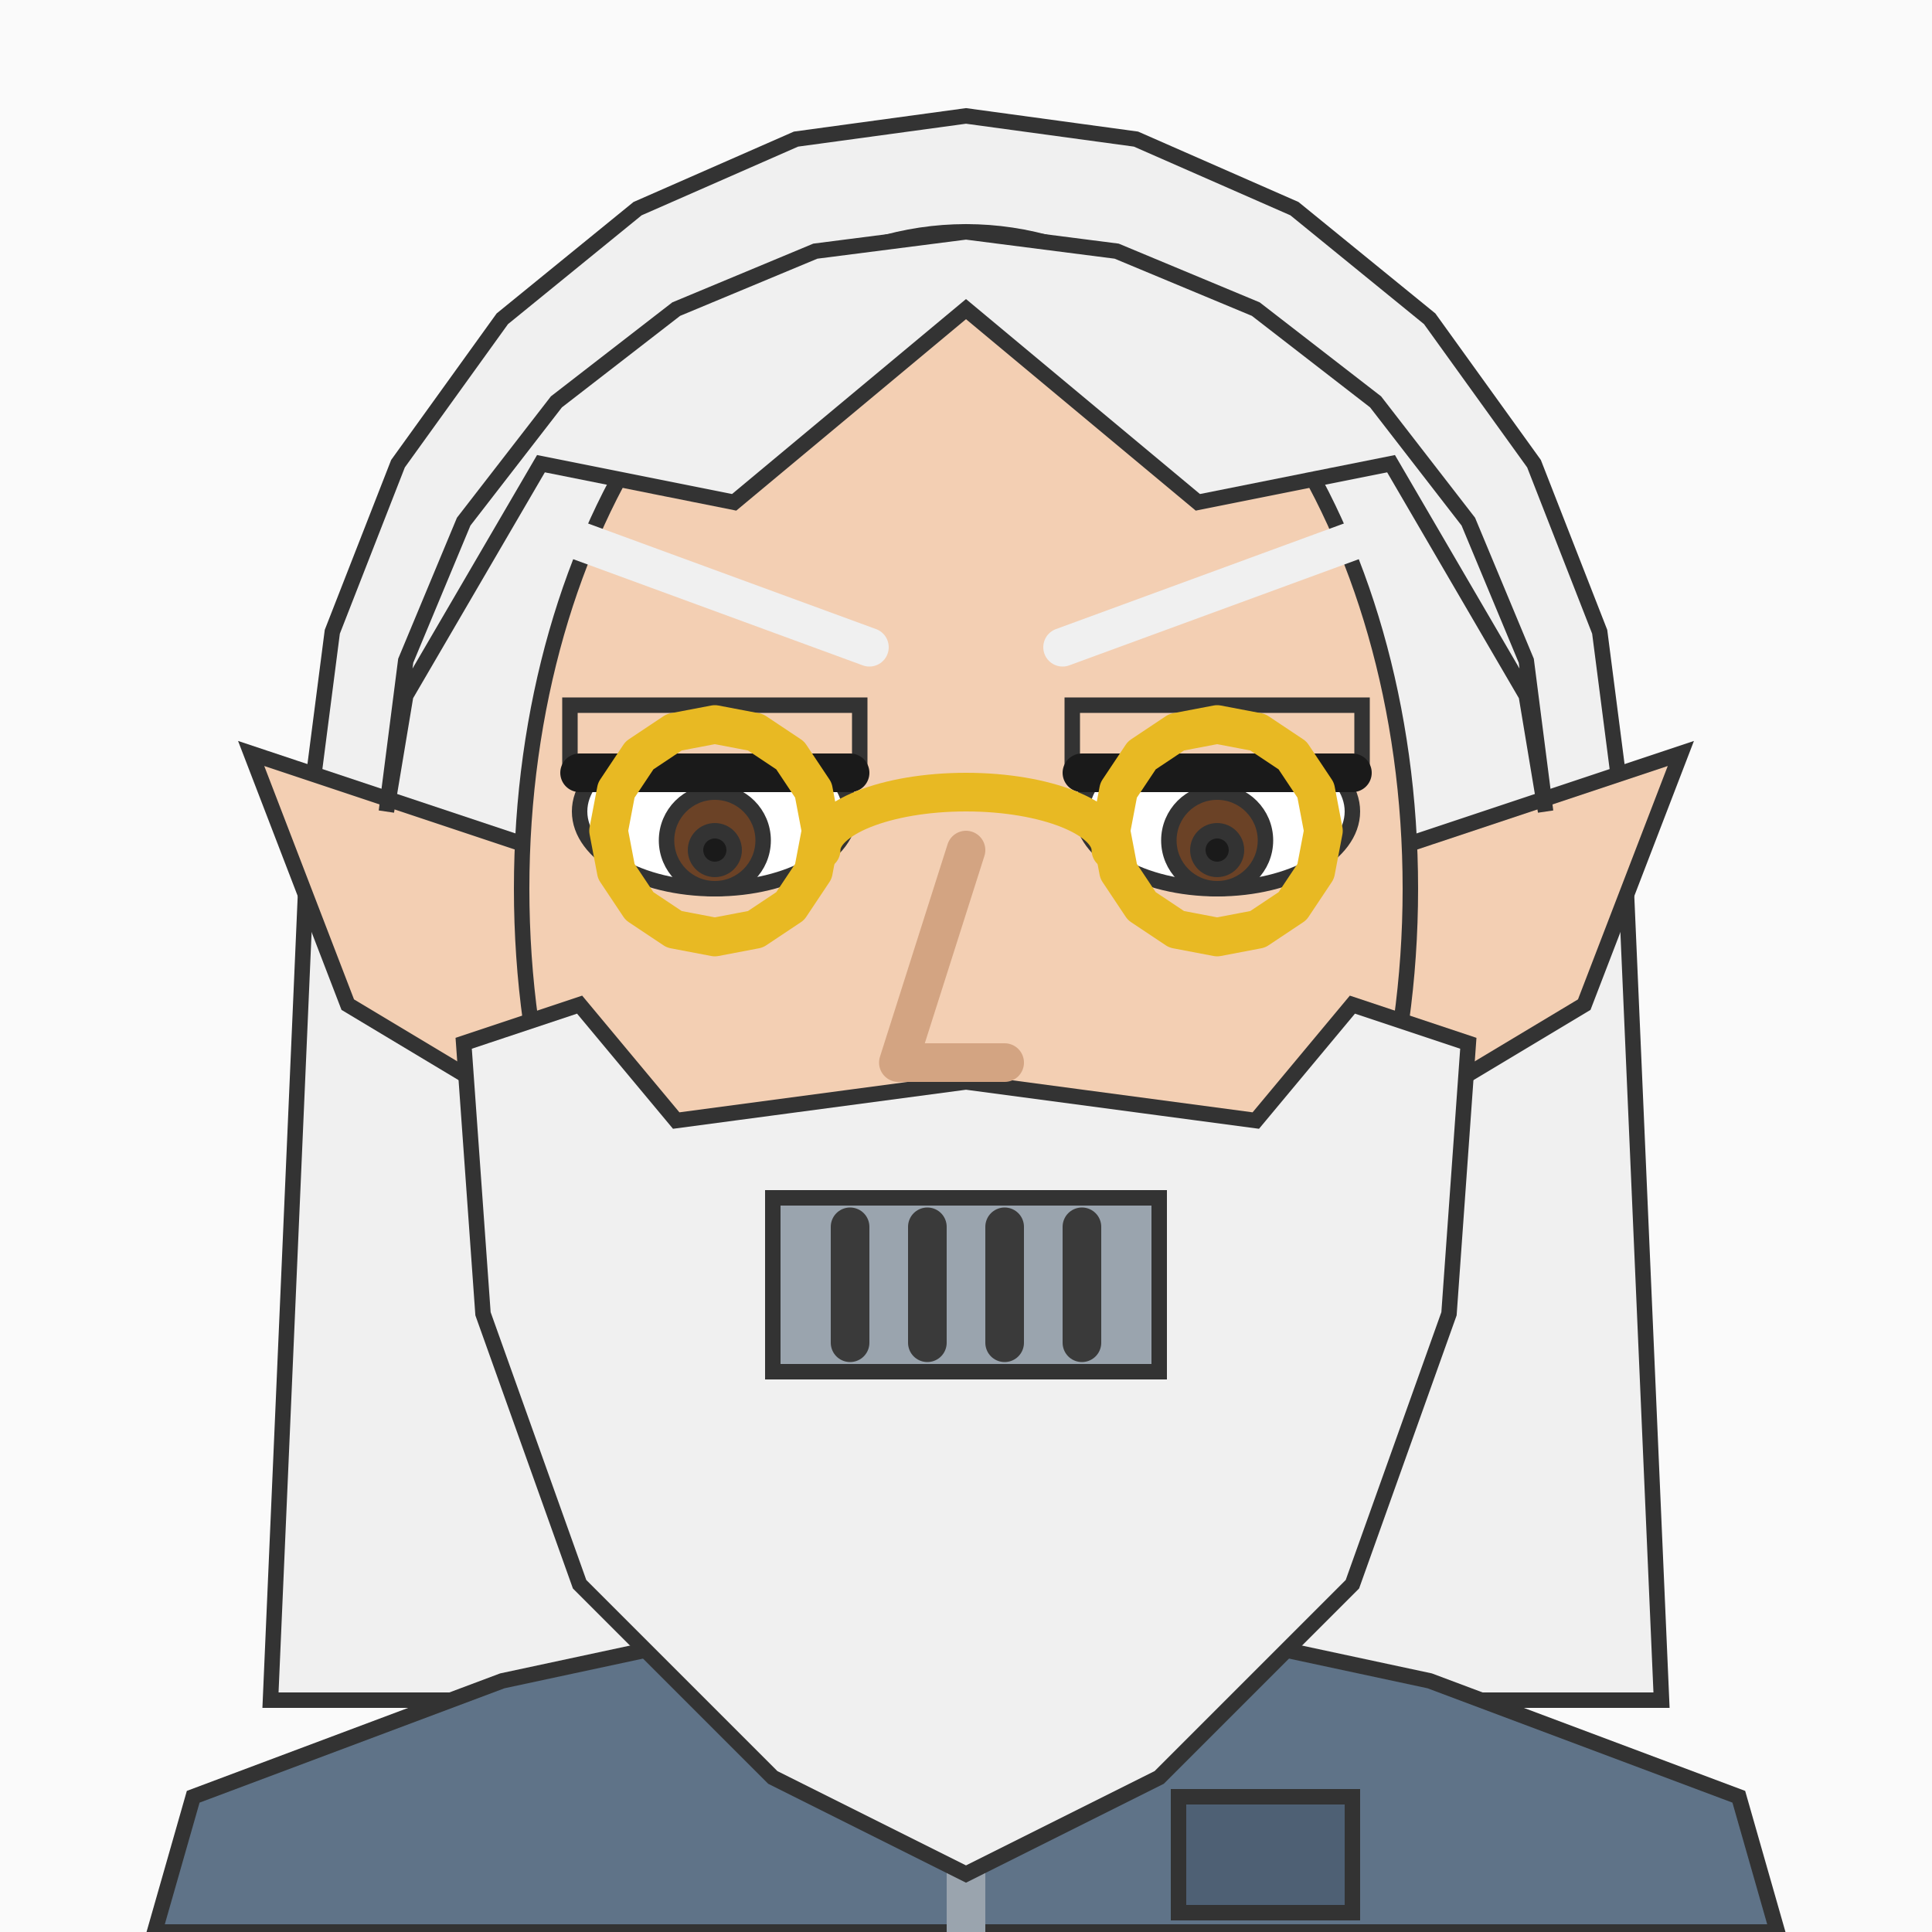
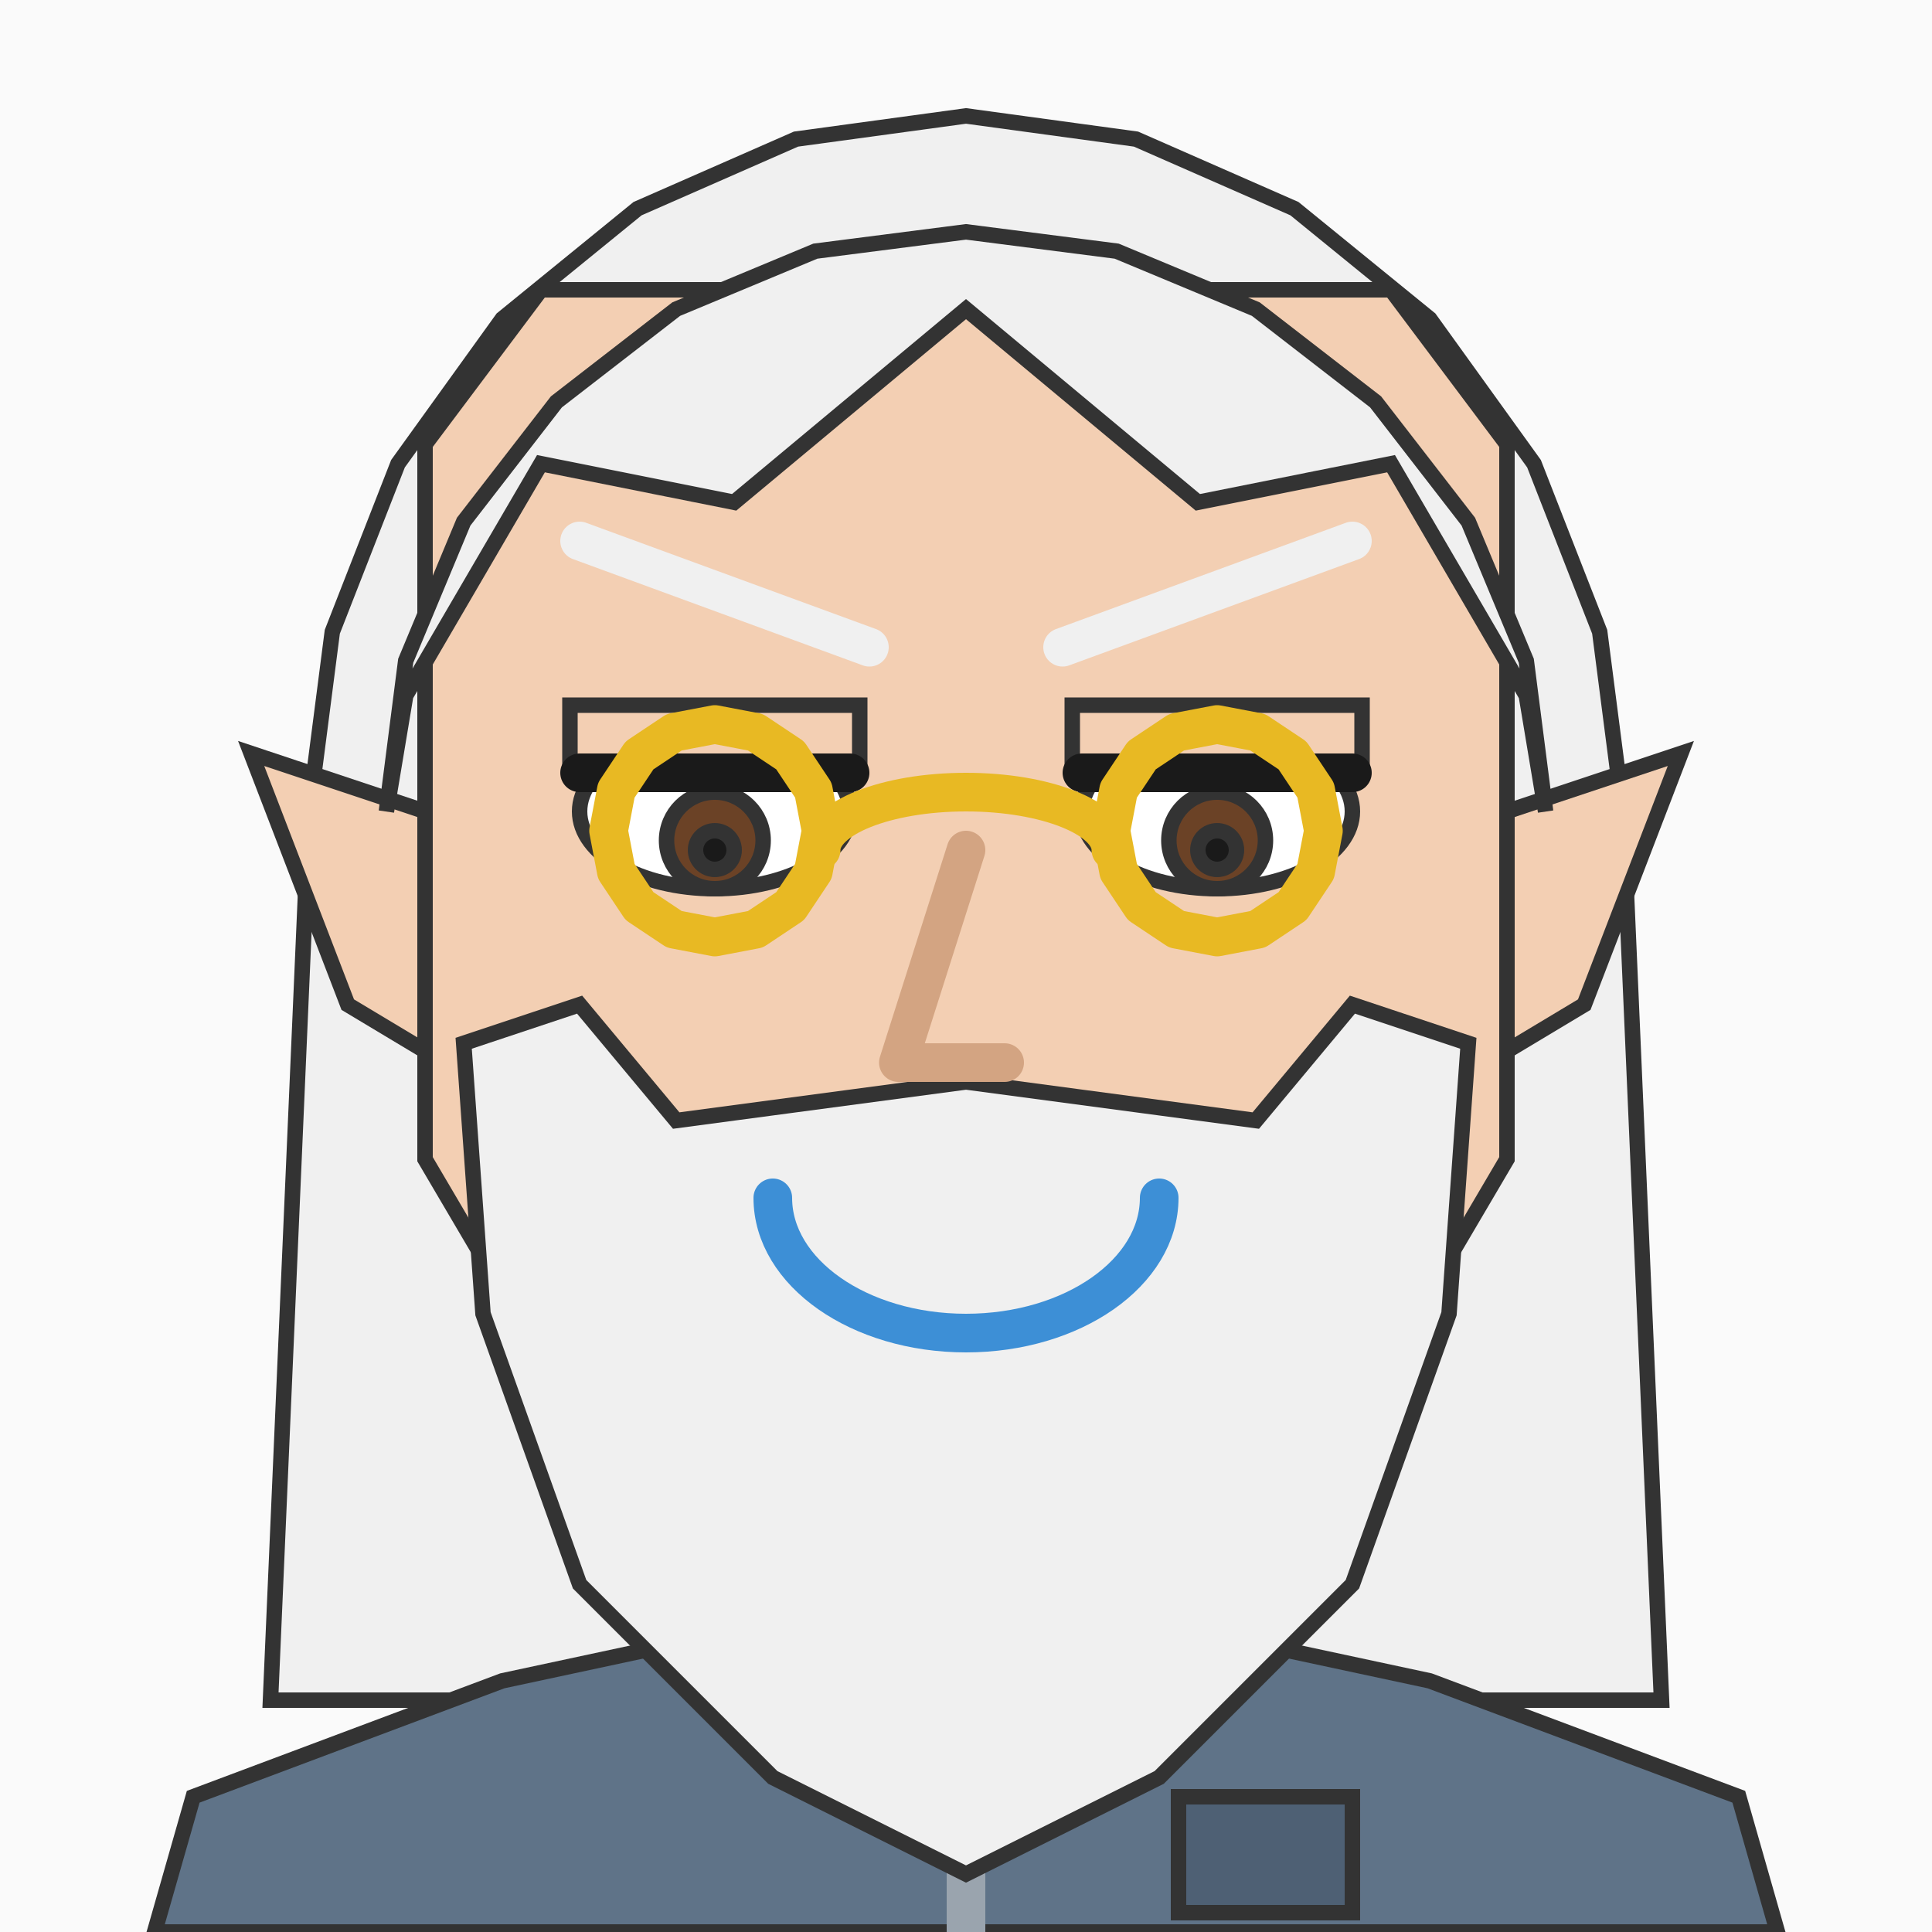
<svg xmlns="http://www.w3.org/2000/svg" viewBox="0 0 100 100" width="200" height="200">
  <rect width="100" height="100" fill="#fafafa" />
  <polygon points="16,42 17.2,32.7 20.6,24 26,16.5 33,10.8 41.2,7.2 50,6 58.8,7.2 67,10.8 74,16.5 79.4,24 82.8,32.7 84,42 86,88 14,88" fill="#F0F0F0" stroke="#333" stroke-width="0.8" />
  <polygon points="8,100 10,93 26,87 40,84 60,84 74,87 90,93 92,100" fill="#5F7388" stroke="#333" stroke-width="0.8" />
  <polygon points="40,84 50,89 44,93 35,86" fill="#4E6074" stroke="#333" stroke-width="0.8" />
  <polygon points="60,84 50,89 56,93 65,86" fill="#4E6074" stroke="#333" stroke-width="0.8" />
  <polyline points="50,89 50,100" fill="none" stroke="#9AA4AE" stroke-width="2" stroke-linecap="round" stroke-linejoin="round" />
  <rect x="61" y="93" width="9" height="6" fill="#4E6074" stroke="#333" stroke-width="0.8" />
  <rect x="42" y="70" width="16" height="18" fill="#F3CFB3" stroke="#333" stroke-width="0.8" />
  <path d="M42 80 A8 6 0 0 0 58 80" fill="none" stroke="#E8B923" stroke-width="2" stroke-linecap="round" stroke-linejoin="round" />
  <ellipse cx="50" cy="87" rx="2" ry="2" fill="#E8B923" stroke="#333" stroke-width="0.8" />
  <polygon points="28,44 13,39 18,52 28,58" fill="#F3CFB3" stroke="#333" stroke-width="0.8" />
  <polygon points="72,44 87,39 82,52 72,58" fill="#F3CFB3" stroke="#333" stroke-width="0.8" />
-   <ellipse cx="50" cy="46" rx="23" ry="34" fill="#F3CFB3" stroke="#333" stroke-width="0.8" />
+   <polygon points="28,15 72,15 78,23 78,60 68,77 32,77 22,60 22,23" fill="#F3CFB3" stroke="#333" stroke-width="0.8" />
  <polygon points="76,54 75,68 70,82 60,92 50,97 40,92 30,82 25,68 24,54 30,52 35,58 50,56 65,58 70,52" fill="#F0F0F0" stroke="#333" stroke-width="0.8" />
-   <rect x="40" y="62" width="20" height="9" fill="#9AA4AE" stroke="#333" stroke-width="0.8" />
-   <polyline points="44,63.5 44,69.5" fill="none" stroke="#3A3A3A" stroke-width="2" stroke-linecap="round" stroke-linejoin="round" />
-   <polyline points="48,63.5 48,69.5" fill="none" stroke="#3A3A3A" stroke-width="2" stroke-linecap="round" stroke-linejoin="round" />
-   <polyline points="52,63.5 52,69.5" fill="none" stroke="#3A3A3A" stroke-width="2" stroke-linecap="round" stroke-linejoin="round" />
-   <polyline points="56,63.5 56,69.5" fill="none" stroke="#3A3A3A" stroke-width="2" stroke-linecap="round" stroke-linejoin="round" />
+   <path d="M40 62 A10 7 0 0 0 60 62" fill="none" stroke="#3D8FD6" stroke-width="2" stroke-linecap="round" stroke-linejoin="round" />
  <polyline points="50,44 46.5,55 52,55" fill="none" stroke="#D3A482" stroke-width="2" stroke-linecap="round" stroke-linejoin="round" />
  <ellipse cx="37" cy="42" rx="7" ry="4" fill="#FFFFFF" stroke="#333" stroke-width="0.8" />
  <ellipse cx="37" cy="43.5" rx="2.5" ry="2.5" fill="#6B4226" stroke="#333" stroke-width="0.8" />
  <ellipse cx="37" cy="44" rx="1" ry="1" fill="#1A1A1A" stroke="#333" stroke-width="0.8" />
  <rect x="29.5" y="36.5" width="15" height="3.5" fill="#F3CFB3" stroke="#333" stroke-width="0.8" />
  <polyline points="30,40 44,40" fill="none" stroke="#1A1A1A" stroke-width="2" stroke-linecap="round" stroke-linejoin="round" />
  <ellipse cx="63" cy="42" rx="7" ry="4" fill="#FFFFFF" stroke="#333" stroke-width="0.8" />
  <ellipse cx="63" cy="43.5" rx="2.5" ry="2.5" fill="#6B4226" stroke="#333" stroke-width="0.8" />
  <ellipse cx="63" cy="44" rx="1" ry="1" fill="#1A1A1A" stroke="#333" stroke-width="0.8" />
  <rect x="55.5" y="36.5" width="15" height="3.5" fill="#F3CFB3" stroke="#333" stroke-width="0.8" />
  <polyline points="70,40 56,40" fill="none" stroke="#1A1A1A" stroke-width="2" stroke-linecap="round" stroke-linejoin="round" />
  <polyline points="30,28 45,33.5" fill="none" stroke="#F0F0F0" stroke-width="2" stroke-linecap="round" stroke-linejoin="round" />
  <polyline points="70,28 55,33.5" fill="none" stroke="#F0F0F0" stroke-width="2" stroke-linecap="round" stroke-linejoin="round" />
  <polyline points="42.5,43 42.1,45.1 40.9,46.9 39.1,48.1 37,48.5 34.9,48.1 33.1,46.9 31.9,45.1 31.5,43 31.9,40.9 33.1,39.1 34.9,37.9 37,37.5 39.1,37.9 40.9,39.1 42.1,40.9 42.5,43" fill="none" stroke="#E8B923" stroke-width="2" stroke-linecap="round" stroke-linejoin="round" />
  <polyline points="68.5,43 68.1,45.1 66.9,46.9 65.1,48.1 63,48.5 60.9,48.1 59.1,46.9 57.9,45.1 57.5,43 57.9,40.9 59.1,39.1 60.9,37.9 63,37.5 65.1,37.9 66.9,39.1 68.1,40.9 68.5,43" fill="none" stroke="#E8B923" stroke-width="2" stroke-linecap="round" stroke-linejoin="round" />
  <path d="M42.5 44 A7.5 3 0 0 1 57.5 44" fill="none" stroke="#E8B923" stroke-width="2" stroke-linecap="round" stroke-linejoin="round" />
  <polygon points="20,42 21,34.2 24,27 28.8,20.8 35,16 42.2,13 50,12 57.8,13 65,16 71.2,20.8 76,27 79,34.2 80,42 79,36 72,24 62,26 50,16 38,26 28,24 21,36" fill="#F0F0F0" stroke="#333" stroke-width="0.8" />
</svg>
